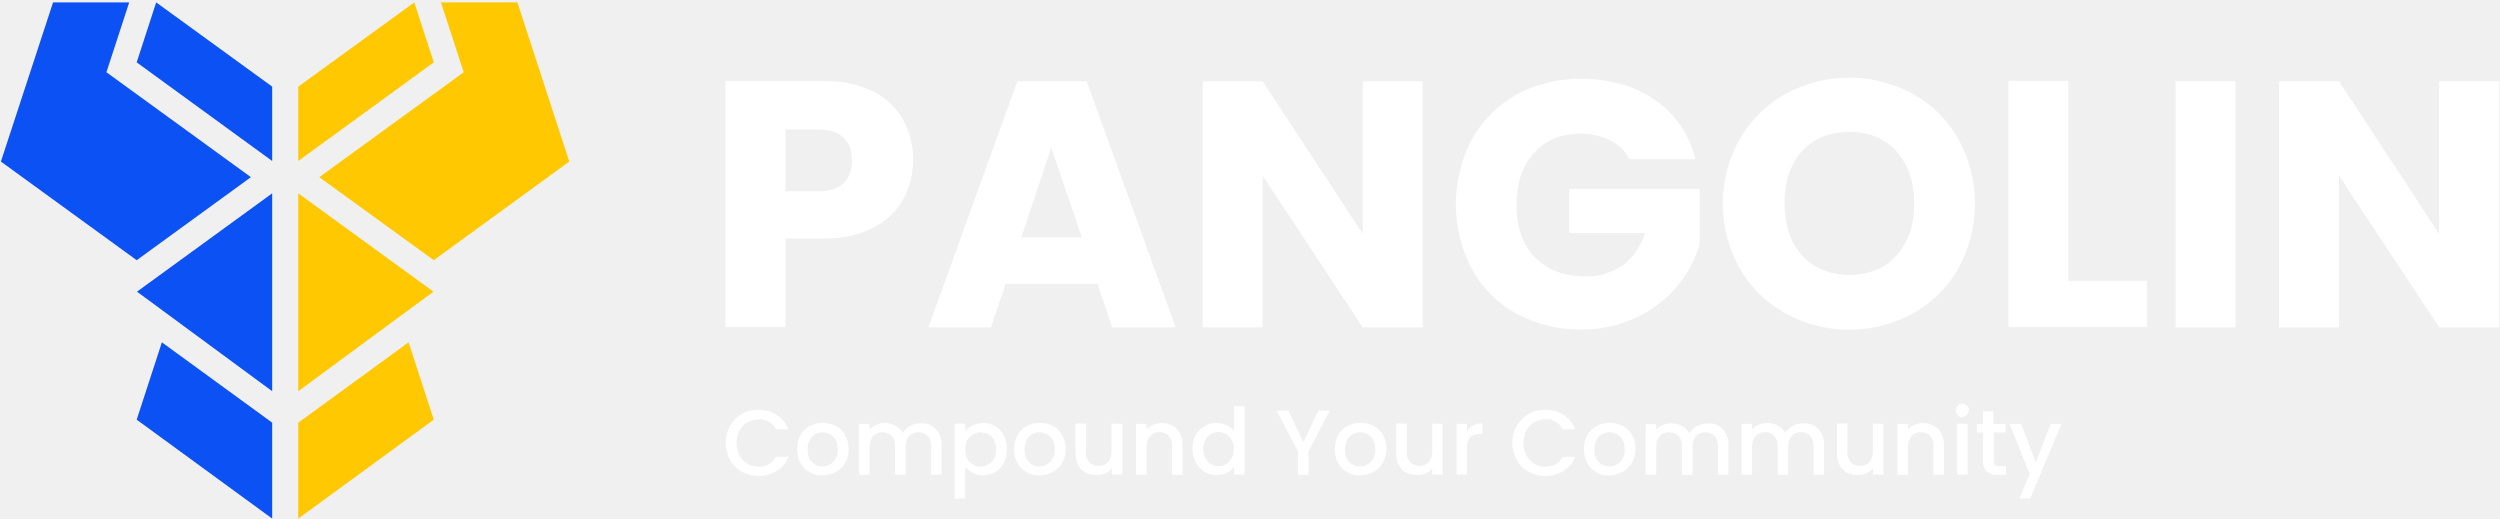
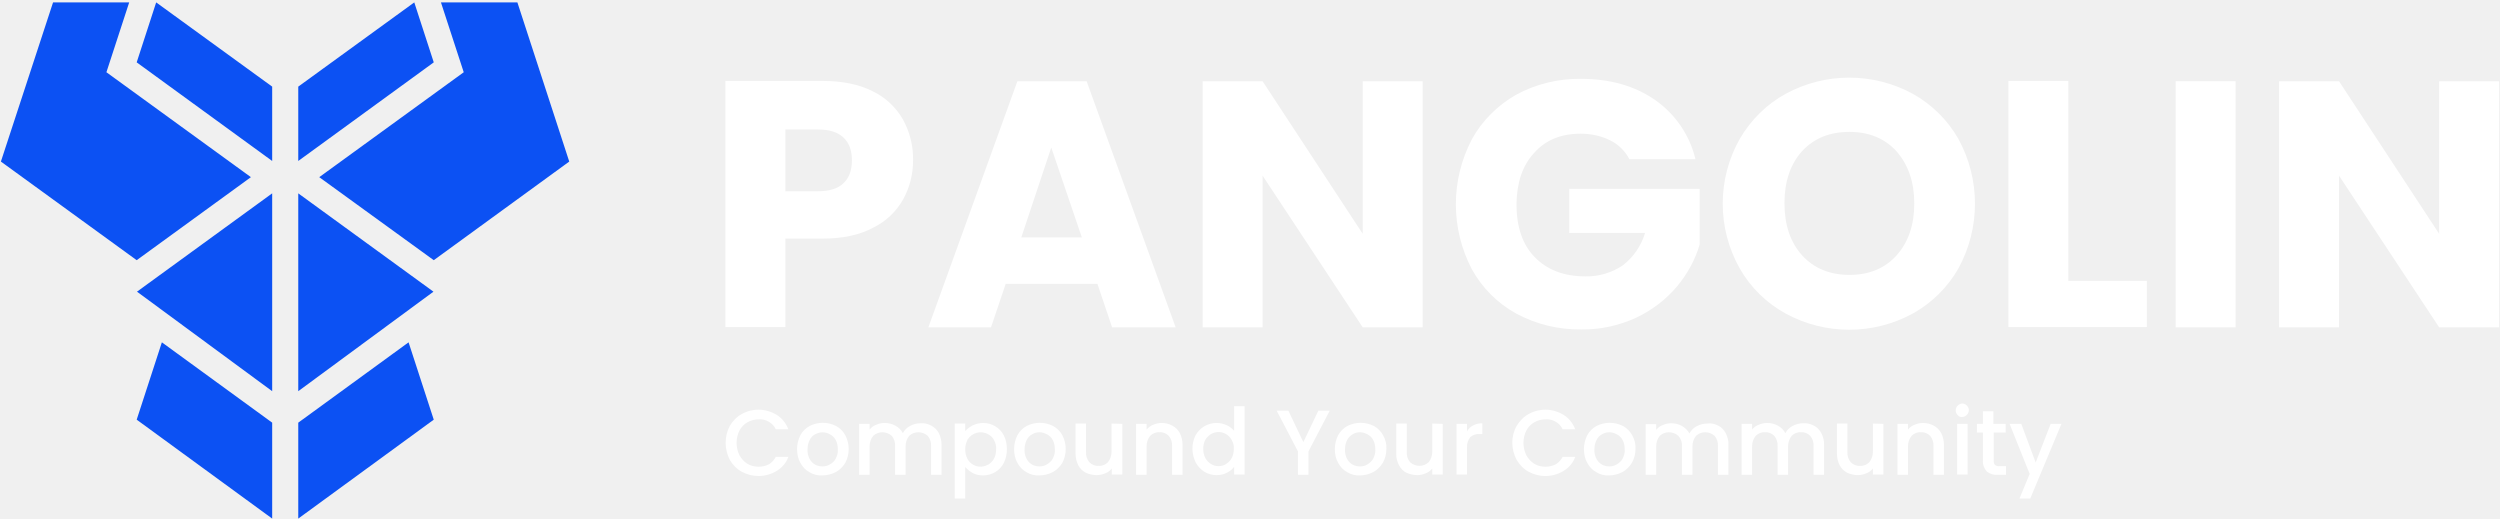
<svg xmlns="http://www.w3.org/2000/svg" width="834" height="173" viewBox="0 0 834 173" fill="none">
  <path d="M301.3 66.5C299 70.6 295.5 73.9 291.2 76C286.7 78.4 281.1 79.6 274.4 79.6H262V109.1H242V27H274.4C280.9 27 286.5 28.1 291 30.4C295.3 32.4 298.8 35.7 301.2 39.8C303.5 44 304.7 48.7 304.6 53.5C304.6 58.1 303.5 62.5 301.3 66.5ZM281.4 61.1C283.3 59.3 284.2 56.8 284.2 53.5C284.2 50.2 283.3 47.7 281.4 45.9C279.5 44.1 276.7 43.2 272.9 43.2H262V63.8H272.9C276.7 63.8 279.6 62.9 281.4 61.1Z" fill="white" />
  <path d="M366.1 94.7H335.5L330.6 109.2H309.7L339.4 27.1H362.5L392.2 109.2H371L366.1 94.7ZM360.9 79.2L350.7 49.2L340.7 79.2H360.9Z" fill="white" />
  <path d="M474.6 109.2H454.6L421.2 58.6V109.2H401.2V27.1H421.2L454.6 78V27.1H474.6V109.2Z" fill="white" />
  <path d="M543.5 53C542.1 50.3 539.8 48.1 537.1 46.8C534.1 45.3 530.7 44.6 527.3 44.6C520.8 44.6 515.6 46.7 511.8 51C507.9 55.2 506 60.9 505.9 68.1C505.9 75.7 507.9 81.6 512 85.8C516.1 90 521.7 92.2 528.9 92.2C533.3 92.3 537.7 91 541.4 88.5C544.9 85.8 547.5 82 548.8 77.7H523.5V63H567V81.6C565.5 86.7 562.9 91.4 559.5 95.5C555.8 99.9 551.2 103.4 546 105.9C540.2 108.6 533.9 110 527.5 109.9C519.9 110 512.5 108.2 505.8 104.6C499.6 101.2 494.4 96 491 89.8C483.9 76.2 483.9 60.1 491 46.5C494.4 40.3 499.6 35.1 505.8 31.6C512.4 28 519.9 26.2 527.4 26.3C537.2 26.3 545.5 28.7 552.2 33.4C558.9 38.1 563.7 45.1 565.6 53.1H543.5V53Z" fill="white" />
  <path d="M595.7 104.6C589.3 101.1 584 95.9 580.4 89.6C572.8 76.2 572.8 59.7 580.4 46.3C584.1 40 589.3 34.8 595.7 31.3C608.9 24.1 624.9 24.1 638.1 31.3C644.4 34.8 649.7 40 653.3 46.3C660.7 59.8 660.7 76.1 653.3 89.6C649.7 95.9 644.4 101.1 638.1 104.6C624.9 111.8 608.9 111.8 595.7 104.6ZM632.7 85.2C636.6 80.8 638.6 75.1 638.6 67.9C638.6 60.7 636.6 55 632.7 50.5C628.8 46.2 623.5 44 617 44C610.4 44 605.2 46.1 601.2 50.4C597.3 54.7 595.3 60.5 595.3 67.8C595.3 75.1 597.3 80.9 601.2 85.2C605.1 89.5 610.4 91.7 617 91.7C623.6 91.7 628.8 89.5 632.7 85.2Z" fill="white" />
  <path d="M690 93.7H716.2V109.1H670V27H690V93.7Z" fill="white" />
  <path d="M745.8 27.1V109.2H725.8V27.1H745.8Z" fill="white" />
  <path d="M833.7 109.2H813.7L780.3 58.6V109.2H760.3V27.1H780.3L813.7 78V27.1H833.7V109.2Z" fill="white" />
-   <path d="M99.5 28.9L138.2 0.8L144.7 20.8L99.5 53.7V28.9Z" fill="#FFC800" />
-   <path d="M106.5 59.1L154.7 24.1L147.1 0.8H172.6L189.9 53.9L144.7 86.8L106.5 59.1Z" fill="#FFC800" />
-   <path d="M99.5 64.5L144.6 97.3L99.5 130.5V64.5Z" fill="#FFC800" />
-   <path d="M99.5 141L136.3 114.2L144.7 140L99.5 173V141Z" fill="#FFC800" />
+   <path d="M99.5 28.9L138.2 0.8L144.7 20.8L99.5 53.7V28.9Z" fill="#0c51f3" />
+   <path d="M106.5 59.1L154.7 24.1L147.1 0.8H172.6L189.9 53.9L144.7 86.8L106.5 59.1Z" fill="#0c51f3" />
+   <path d="M99.5 64.5L144.6 97.3L99.5 130.5V64.5Z" fill="#0c51f3" />
+   <path d="M99.5 141L136.3 114.2L144.7 140L99.5 173V141Z" fill="#0c51f3" />
  <path d="M90.8 28.9L52.1 0.8L45.6 20.8L90.8 53.7V28.9Z" fill="#0c51f3" />
  <path d="M83.7 59.1L35.5 24.1L43.1 0.8H17.7L0.3 53.9L45.6 86.8L83.7 59.1Z" fill="#0c51f3" />
  <path d="M90.8 64.5L45.7 97.3L90.8 130.5V64.5Z" fill="#0c51f3" />
  <path d="M90.8 141L54 114.2L45.6 140L90.8 173V141Z" fill="#0c51f3" />
  <path d="M243.5 142C244.5 140.4 245.8 139 247.5 138.1C251.1 136.1 255.5 136.2 259.1 138.4C260.9 139.5 262.2 141.2 263 143.2H258.8C258.3 142.1 257.5 141.3 256.5 140.7C255.5 140.1 254.3 139.8 253.1 139.9C251.8 139.9 250.5 140.2 249.3 140.9C248.2 141.5 247.3 142.5 246.7 143.6C245.4 146.2 245.4 149.3 246.7 151.9C247.3 153 248.2 154 249.3 154.7C250.4 155.4 251.8 155.7 253.1 155.7C254.3 155.7 255.5 155.4 256.5 154.9C257.5 154.3 258.3 153.4 258.8 152.4H263C262.3 154.4 260.9 156 259.1 157.1C257.3 158.2 255.2 158.8 253 158.8C251.1 158.8 249.2 158.3 247.5 157.4C245.8 156.5 244.5 155.1 243.5 153.5C241.6 149.8 241.6 145.6 243.5 142Z" fill="white" />
  <path d="M270 157.5C268.7 156.8 267.7 155.7 267 154.4C266.2 153 265.9 151.4 265.9 149.8C265.9 148.2 266.3 146.6 267 145.2C267.7 143.9 268.8 142.8 270.1 142.1C272.9 140.7 276.1 140.7 278.9 142.1C280.2 142.8 281.3 143.9 282 145.2C283.5 148.1 283.5 151.5 282 154.4C281.2 155.7 280.1 156.8 278.8 157.5C277.4 158.2 275.9 158.6 274.4 158.6C272.8 158.7 271.3 158.3 270 157.5ZM276.9 154.9C277.7 154.5 278.4 153.8 278.8 153C279.3 152 279.6 151 279.5 149.9C279.5 148.8 279.3 147.7 278.8 146.8C278.4 146 277.7 145.3 276.9 144.9C275.3 144 273.5 144 271.9 144.9C271.1 145.3 270.5 146 270.1 146.8C269.6 147.8 269.4 148.8 269.4 149.9C269.3 151.4 269.8 153 270.8 154.1C271.7 155.1 273 155.6 274.3 155.6C275.2 155.6 276.1 155.4 276.9 154.9Z" fill="white" />
  <path d="M310.7 142C311.8 142.6 312.6 143.4 313.2 144.5C313.8 145.7 314.1 147.1 314.1 148.4V158.4H310.6V148.9C310.7 147.6 310.3 146.4 309.5 145.4C307.7 143.8 305 143.8 303.3 145.4C302.5 146.4 302.1 147.6 302.1 148.9V158.4H298.6V148.9C298.7 147.6 298.3 146.4 297.5 145.4C295.7 143.8 293 143.8 291.3 145.4C290.5 146.4 290.1 147.6 290.1 148.9V158.4H286.6V141.4H290.1V143.3C290.7 142.6 291.4 142 292.3 141.7C293.2 141.3 294.1 141.1 295.1 141.1C296.4 141.1 297.6 141.4 298.7 142C299.8 142.6 300.6 143.4 301.2 144.5C301.7 143.5 302.6 142.6 303.6 142.1C304.7 141.5 305.9 141.2 307.1 141.2C308.4 141.1 309.6 141.4 310.7 142Z" fill="white" />
  <path d="M324.5 141.9C325.6 141.4 326.8 141.1 328 141.1C330.9 141.1 333.6 142.7 334.9 145.3C335.6 146.7 335.9 148.3 335.9 149.8C335.9 151.4 335.6 152.9 334.9 154.4C334.2 155.7 333.2 156.8 332 157.5C330.8 158.2 329.4 158.6 328 158.6C326.8 158.6 325.6 158.4 324.5 157.8C323.6 157.3 322.7 156.6 322 155.8V166.3H318.5V141.3H322V143.8C322.7 143 323.6 142.4 324.5 141.9ZM331.6 146.8C331.2 146 330.5 145.3 329.7 144.9C327.3 143.5 324.3 144.3 322.8 146.6C322.7 146.7 322.7 146.8 322.7 146.9C322.2 147.8 322 148.9 322 149.9C322 151 322.2 152 322.7 153C324 155.5 327 156.4 329.4 155.1C329.5 155.1 329.6 155 329.7 155C330.5 154.5 331.2 153.8 331.6 153C332.1 152.1 332.3 151 332.3 149.9C332.4 148.8 332.1 147.7 331.6 146.8Z" fill="white" />
  <path d="M342.4 157.5C341.1 156.8 340.1 155.7 339.4 154.4C338.6 153 338.3 151.4 338.3 149.8C338.3 148.2 338.7 146.6 339.4 145.2C340.1 143.9 341.2 142.8 342.5 142.1C345.3 140.7 348.5 140.7 351.3 142.1C352.6 142.8 353.7 143.9 354.4 145.2C355.9 148.1 355.9 151.5 354.4 154.4C353.6 155.7 352.5 156.8 351.2 157.5C349.8 158.2 348.3 158.6 346.8 158.6C345.2 158.7 343.7 158.3 342.4 157.5ZM349.3 154.9C350.1 154.4 350.8 153.8 351.2 153C351.7 152 352 151 351.9 149.9C351.9 148.8 351.7 147.7 351.2 146.8C350.8 146 350.1 145.3 349.3 144.9C348.5 144.5 347.7 144.2 346.8 144.2C345.9 144.2 345.1 144.4 344.3 144.9C343.5 145.3 342.9 146 342.5 146.8C342 147.8 341.8 148.8 341.8 149.9C341.7 151.4 342.2 153 343.2 154.1C344.1 155.1 345.4 155.6 346.7 155.6C347.6 155.6 348.5 155.4 349.3 154.9Z" fill="white" />
  <path d="M374.4 141.4V158.3H370.9V156.3C370.3 157 369.6 157.6 368.7 157.9C367.8 158.3 366.8 158.5 365.8 158.5C364.6 158.5 363.3 158.2 362.2 157.7C361.1 157.1 360.3 156.3 359.7 155.2C359.1 154 358.8 152.6 358.8 151.3V141.3H362.3V150.7C362.2 152 362.6 153.2 363.4 154.2C364.2 155 365.3 155.5 366.5 155.4C367.7 155.5 368.8 155 369.6 154.2C370.4 153.2 370.8 152 370.8 150.7V141.3L374.4 141.4Z" fill="white" />
  <path d="M391.1 142C392.2 142.6 393 143.4 393.6 144.5C394.2 145.7 394.5 147.1 394.5 148.4V158.4H391V148.9C391.1 147.6 390.7 146.4 389.9 145.4C389.1 144.6 388 144.1 386.8 144.2C385.6 144.1 384.5 144.6 383.7 145.4C382.9 146.4 382.5 147.6 382.5 148.9V158.4H379V141.4H382.5V143.3C383.1 142.6 383.9 142 384.7 141.7C385.6 141.3 386.6 141.1 387.6 141.1C388.8 141.1 390 141.4 391.1 142Z" fill="white" />
  <path d="M398.8 145.3C400.2 142.7 402.9 141.1 405.8 141.1C406.9 141.1 408 141.3 409.1 141.8C410.1 142.2 411 142.9 411.7 143.7V135.5H415.2V158.3H411.7V155.7C411.1 156.6 410.3 157.2 409.3 157.7C408.2 158.3 407 158.5 405.8 158.5C404.4 158.5 403 158.1 401.8 157.4C400.6 156.6 399.6 155.6 398.9 154.3C398.2 152.9 397.8 151.3 397.8 149.7C397.8 148.2 398.1 146.7 398.8 145.3ZM410.9 146.8C410.5 146 409.8 145.3 409 144.8C407.4 143.9 405.6 143.9 404 144.8C403.2 145.3 402.6 145.9 402.1 146.7C401.6 147.6 401.4 148.7 401.4 149.7C401.4 150.8 401.6 151.8 402.1 152.8C402.5 153.6 403.2 154.3 404 154.8C404.8 155.3 405.6 155.5 406.5 155.5C407.4 155.5 408.3 155.3 409 154.8C409.8 154.3 410.5 153.6 410.9 152.8C411.4 151.9 411.6 150.8 411.6 149.7C411.7 148.7 411.4 147.7 410.9 146.8Z" fill="white" />
  <path d="M443.6 137L436.5 150.6V158.4H433V150.6L425.9 137H429.8L434.8 147.5L439.8 137H443.6Z" fill="white" />
  <path d="M449.4 157.5C448.1 156.8 447.1 155.7 446.4 154.4C445.6 153 445.3 151.4 445.3 149.8C445.3 148.2 445.7 146.6 446.4 145.2C447.1 143.9 448.2 142.8 449.5 142.1C452.3 140.7 455.5 140.7 458.3 142.1C459.6 142.8 460.7 143.9 461.4 145.2C462.2 146.6 462.6 148.2 462.5 149.8C462.5 151.4 462.1 153 461.3 154.4C460.5 155.7 459.4 156.8 458.1 157.5C456.7 158.2 455.2 158.6 453.7 158.6C452.2 158.7 450.7 158.3 449.4 157.5ZM456.2 154.9C457 154.4 457.7 153.8 458.1 153C458.6 152 458.9 151 458.8 149.9C458.8 148.8 458.6 147.7 458.1 146.8C457.7 146 457 145.3 456.2 144.9C455.4 144.5 454.6 144.2 453.7 144.2C452.8 144.2 452 144.4 451.2 144.9C450.4 145.4 449.8 146 449.4 146.8C448.9 147.8 448.7 148.8 448.7 149.9C448.6 151.4 449.1 153 450.1 154.1C451 155.1 452.3 155.6 453.6 155.6C454.6 155.6 455.5 155.4 456.2 154.9Z" fill="white" />
  <path d="M481.3 141.4V158.3H477.8V156.3C477.2 157 476.5 157.6 475.6 157.9C474.7 158.3 473.7 158.5 472.8 158.5C471.6 158.5 470.3 158.2 469.2 157.7C468.1 157.2 467.3 156.3 466.7 155.2C466.1 154 465.7 152.6 465.8 151.3V141.3H469.3V150.7C469.2 152 469.6 153.2 470.4 154.2C472.2 155.8 474.9 155.8 476.6 154.2C477.4 153.2 477.8 152 477.8 150.7V141.3L481.3 141.4Z" fill="white" />
  <path d="M491.5 141.9C492.4 141.4 493.5 141.2 494.5 141.2V144.8H493.6C492.5 144.7 491.3 145.1 490.5 145.8C489.7 146.8 489.3 148.1 489.4 149.4V158.3H485.9V141.4H489.4V143.9C489.9 143 490.6 142.3 491.5 141.9Z" fill="white" />
  <path d="M506 142C507 140.4 508.3 139 510 138.1C513.6 136.1 518 136.2 521.6 138.4C523.4 139.5 524.7 141.2 525.5 143.2H521.3C520.8 142.1 520 141.3 519 140.7C518 140.1 516.8 139.8 515.6 139.9C514.3 139.9 513 140.2 511.8 140.9C510.7 141.5 509.8 142.5 509.2 143.6C507.9 146.2 507.9 149.3 509.2 151.9C509.8 153 510.7 154 511.8 154.7C512.9 155.4 514.3 155.7 515.6 155.7C516.8 155.7 518 155.4 519 154.9C520 154.3 520.8 153.4 521.3 152.4H525.5C524.8 154.4 523.4 156 521.6 157.1C519.8 158.2 517.7 158.8 515.5 158.8C513.6 158.8 511.7 158.3 510 157.4C508.3 156.5 507 155.1 506 153.5C504 149.8 504 145.5 506 142Z" fill="white" />
  <path d="M532.5 157.5C531.2 156.8 530.2 155.7 529.5 154.4C528.7 153 528.4 151.4 528.4 149.8C528.4 148.2 528.8 146.6 529.5 145.2C530.2 143.9 531.3 142.8 532.6 142.1C535.4 140.7 538.6 140.7 541.4 142.1C542.7 142.8 543.8 143.9 544.5 145.2C545.3 146.6 545.7 148.2 545.6 149.8C545.6 151.4 545.2 153 544.4 154.4C543.6 155.7 542.5 156.8 541.2 157.5C539.8 158.2 538.3 158.6 536.8 158.6C535.3 158.7 533.8 158.3 532.5 157.5ZM539.4 154.9C540.2 154.4 540.9 153.8 541.3 153C541.8 152 542.1 151 542 149.9C542 148.8 541.8 147.7 541.3 146.8C540.9 146 540.2 145.3 539.4 144.9C538.6 144.5 537.8 144.2 536.9 144.2C536 144.2 535.2 144.4 534.4 144.9C533.6 145.3 533 146 532.6 146.8C532.1 147.8 531.9 148.8 531.9 149.9C531.8 151.4 532.3 153 533.3 154.1C534.2 155.1 535.5 155.6 536.8 155.6C537.7 155.6 538.6 155.4 539.4 154.9Z" fill="white" />
  <path d="M573.2 142C574.3 142.5 575.1 143.4 575.7 144.5C576.3 145.7 576.7 147.1 576.6 148.4V158.4H573.1V148.9C573.2 147.6 572.8 146.4 572 145.4C570.2 143.8 567.5 143.8 565.8 145.4C565 146.4 564.6 147.6 564.6 148.9V158.4H561.1V148.9C561.2 147.6 560.8 146.4 559.9 145.4C558.1 143.8 555.4 143.8 553.7 145.4C552.9 146.4 552.5 147.6 552.5 148.9V158.4H549V141.5H552.5V143.4C553.1 142.7 553.8 142.1 554.7 141.8C555.6 141.4 556.6 141.2 557.5 141.2C558.8 141.2 560 141.5 561.1 142.1C562.1 142.7 563 143.5 563.6 144.6C564.1 143.6 565 142.7 566 142.2C567.1 141.6 568.3 141.3 569.5 141.3C570.9 141.1 572.1 141.4 573.2 142Z" fill="white" />
  <path d="M605.1 142C606.2 142.5 607 143.4 607.6 144.5C608.2 145.7 608.6 147.1 608.5 148.4V158.4H605V148.9C605.1 147.6 604.7 146.4 603.9 145.4C603.1 144.6 602 144.1 600.8 144.2C599.6 144.1 598.5 144.6 597.7 145.4C596.9 146.4 596.5 147.6 596.5 148.9V158.4H593V148.9C593.1 147.6 592.7 146.4 591.9 145.4C591.1 144.6 590 144.1 588.8 144.2C587.6 144.1 586.5 144.6 585.7 145.4C584.9 146.4 584.5 147.6 584.5 148.9V158.4H581V141.4H584.5V143.3C585.1 142.6 585.8 142 586.7 141.7C587.6 141.3 588.6 141.1 589.5 141.1C590.8 141.1 592 141.4 593.1 142C594.2 142.6 595 143.4 595.6 144.5C596.1 143.5 597 142.6 598 142.1C599.1 141.5 600.3 141.2 601.5 141.2C602.8 141.1 604 141.4 605.1 142Z" fill="white" />
  <path d="M628.3 141.4V158.3H624.8V156.3C624.2 157 623.5 157.6 622.6 157.9C621.7 158.3 620.7 158.5 619.8 158.5C618.6 158.5 617.3 158.2 616.2 157.7C615.1 157.1 614.3 156.3 613.7 155.2C613.1 154 612.8 152.6 612.8 151.3V141.3H616.3V150.7C616.2 152 616.6 153.2 617.4 154.2C618.2 155 619.3 155.5 620.5 155.4C621.7 155.5 622.8 155 623.6 154.2C624.4 153.2 624.8 152 624.8 150.7V141.3L628.3 141.4Z" fill="white" />
  <path d="M645.1 142C646.2 142.6 647 143.4 647.6 144.5C648.2 145.7 648.5 147.1 648.5 148.4V158.4H645V148.9C645.1 147.6 644.7 146.4 643.9 145.4C643.1 144.6 642 144.1 640.8 144.2C639.6 144.1 638.5 144.6 637.7 145.4C636.9 146.4 636.5 147.6 636.5 148.9V158.4H633V141.4H636.5V143.3C637.1 142.6 637.8 142 638.7 141.7C639.6 141.3 640.6 141.1 641.5 141.1C642.8 141.1 644 141.4 645.1 142Z" fill="white" />
  <path d="M653.1 138.5C652.2 137.6 652.2 136.2 653.1 135.3C653.5 134.9 654.1 134.6 654.7 134.6C655.9 134.7 656.9 135.8 656.8 137C656.7 138.1 655.8 139 654.7 139.1C654.1 139.2 653.5 139 653.1 138.5ZM656.4 141.4V158.3H652.9V141.4H656.4Z" fill="white" />
  <path d="M665.1 144.3V153.7C665.1 154.2 665.2 154.7 665.5 155.1C665.9 155.4 666.5 155.6 667 155.5H669.2V158.4H666.4C665.1 158.5 663.8 158.1 662.8 157.3C661.9 156.3 661.4 155 661.5 153.7V144.3H659.5V141.4H661.5V137.2H665V141.4H669.1V144.3H665.1Z" fill="white" />
  <path d="M687.7 141.4L677.3 166.3H673.7L677.1 158.1L670.4 141.4H674.3L679.1 154.3L684.1 141.4H687.7Z" fill="white" />
</svg>
